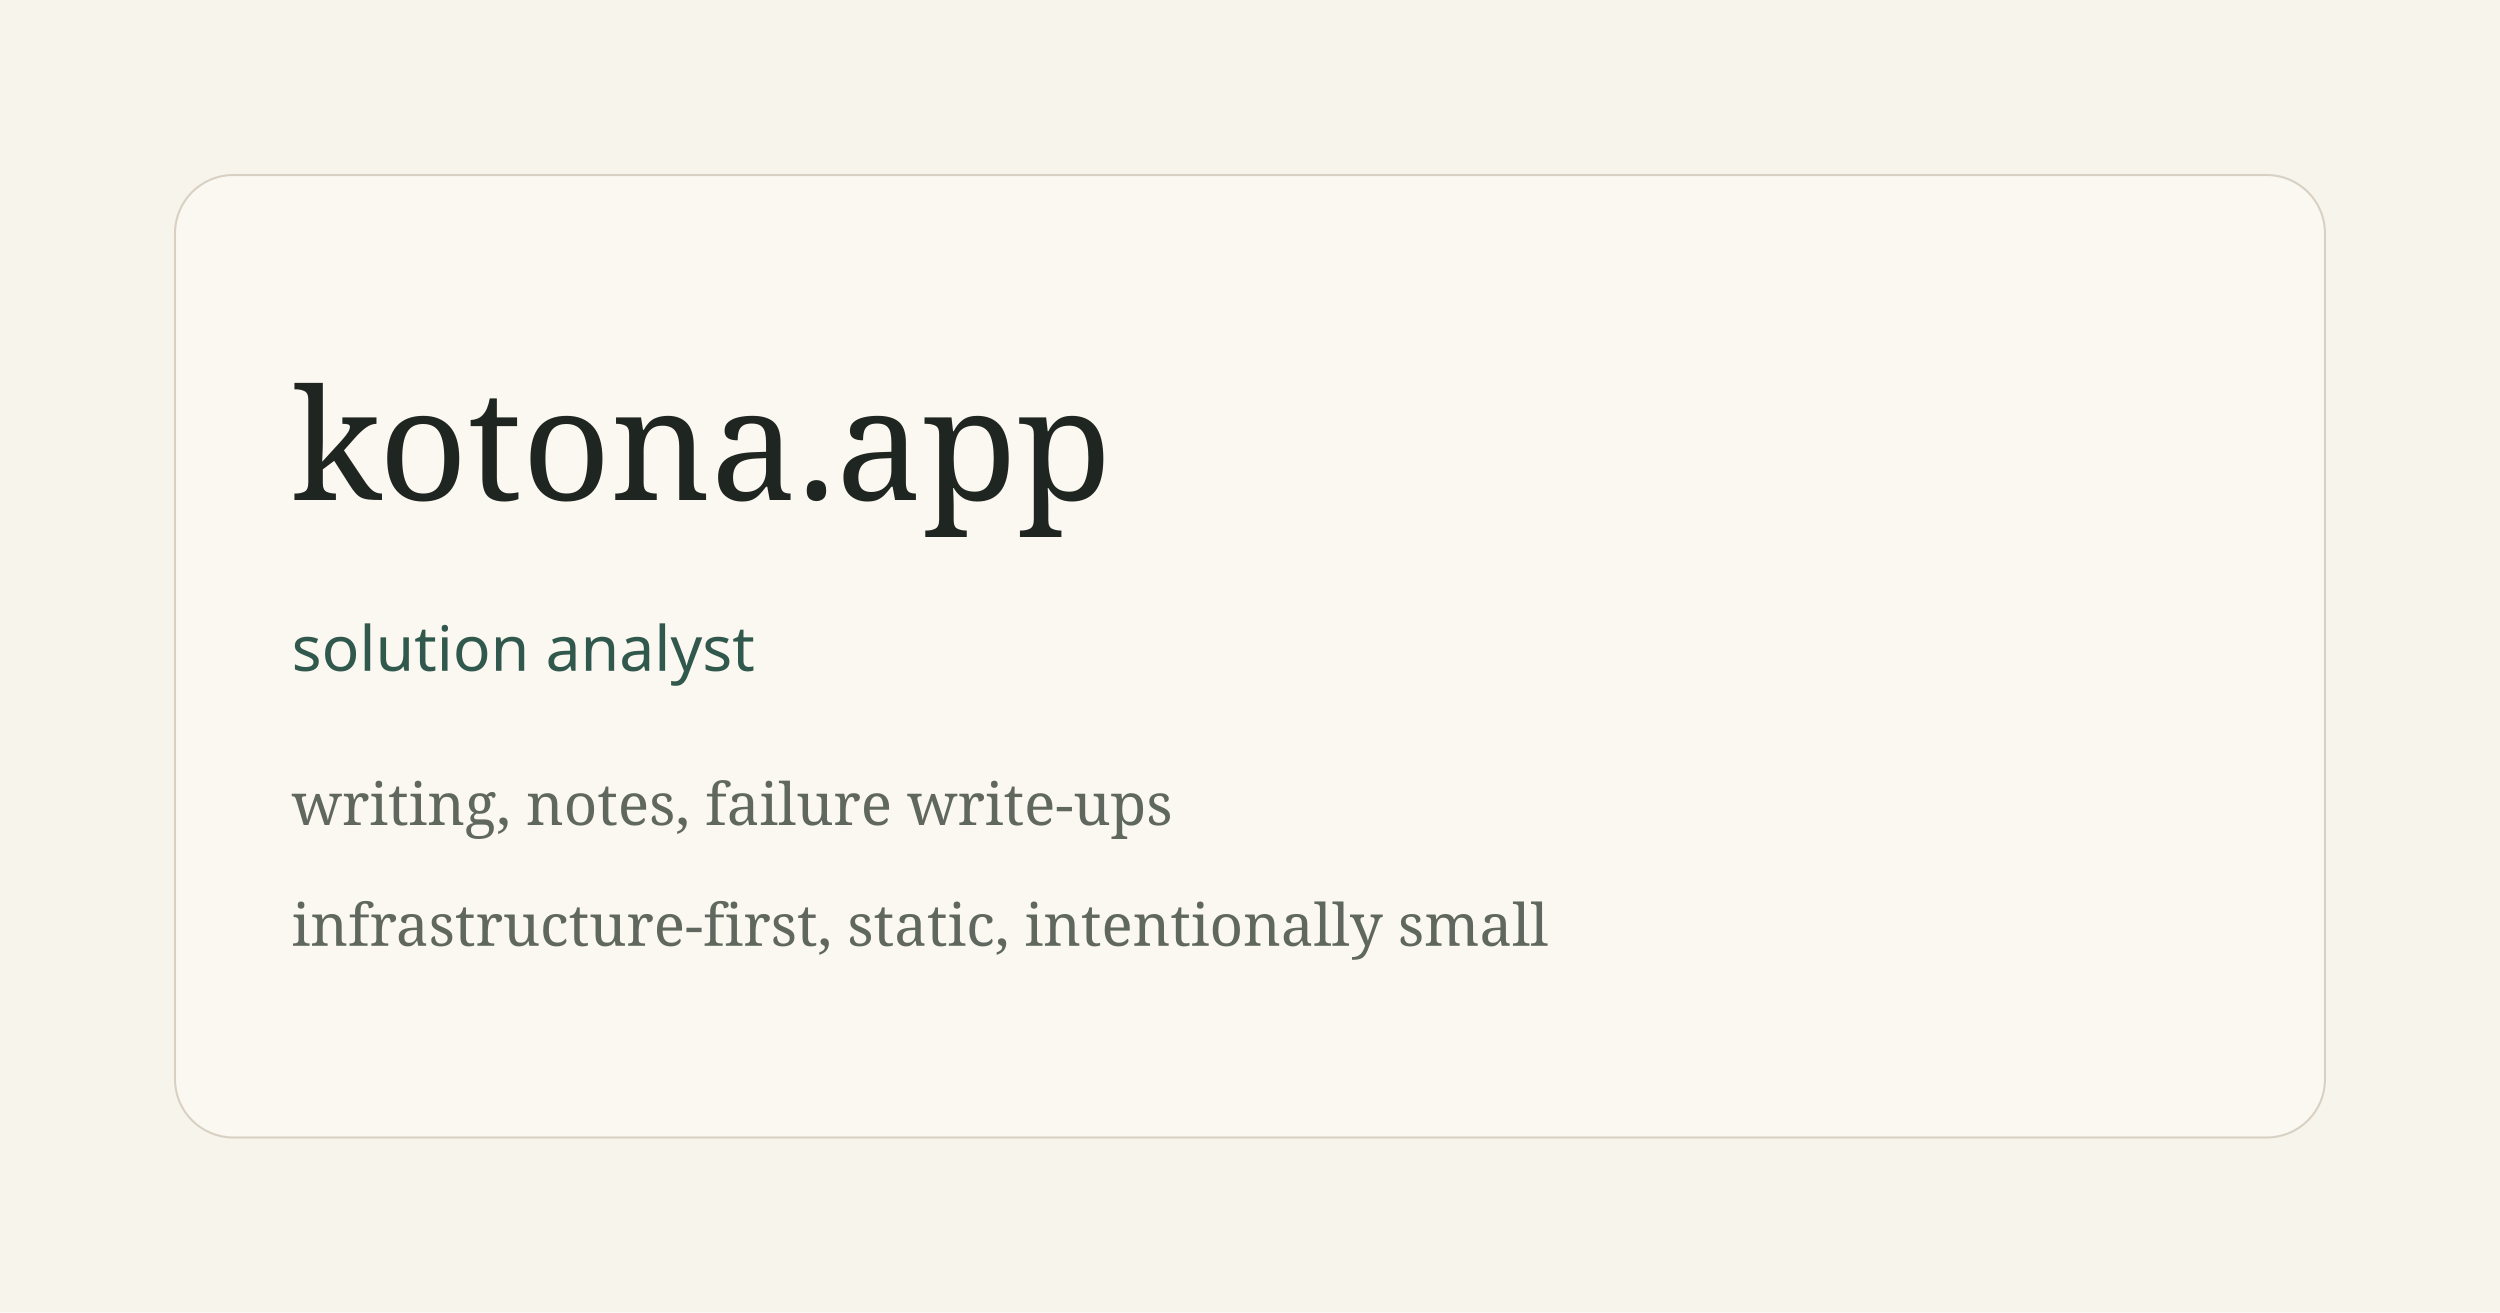
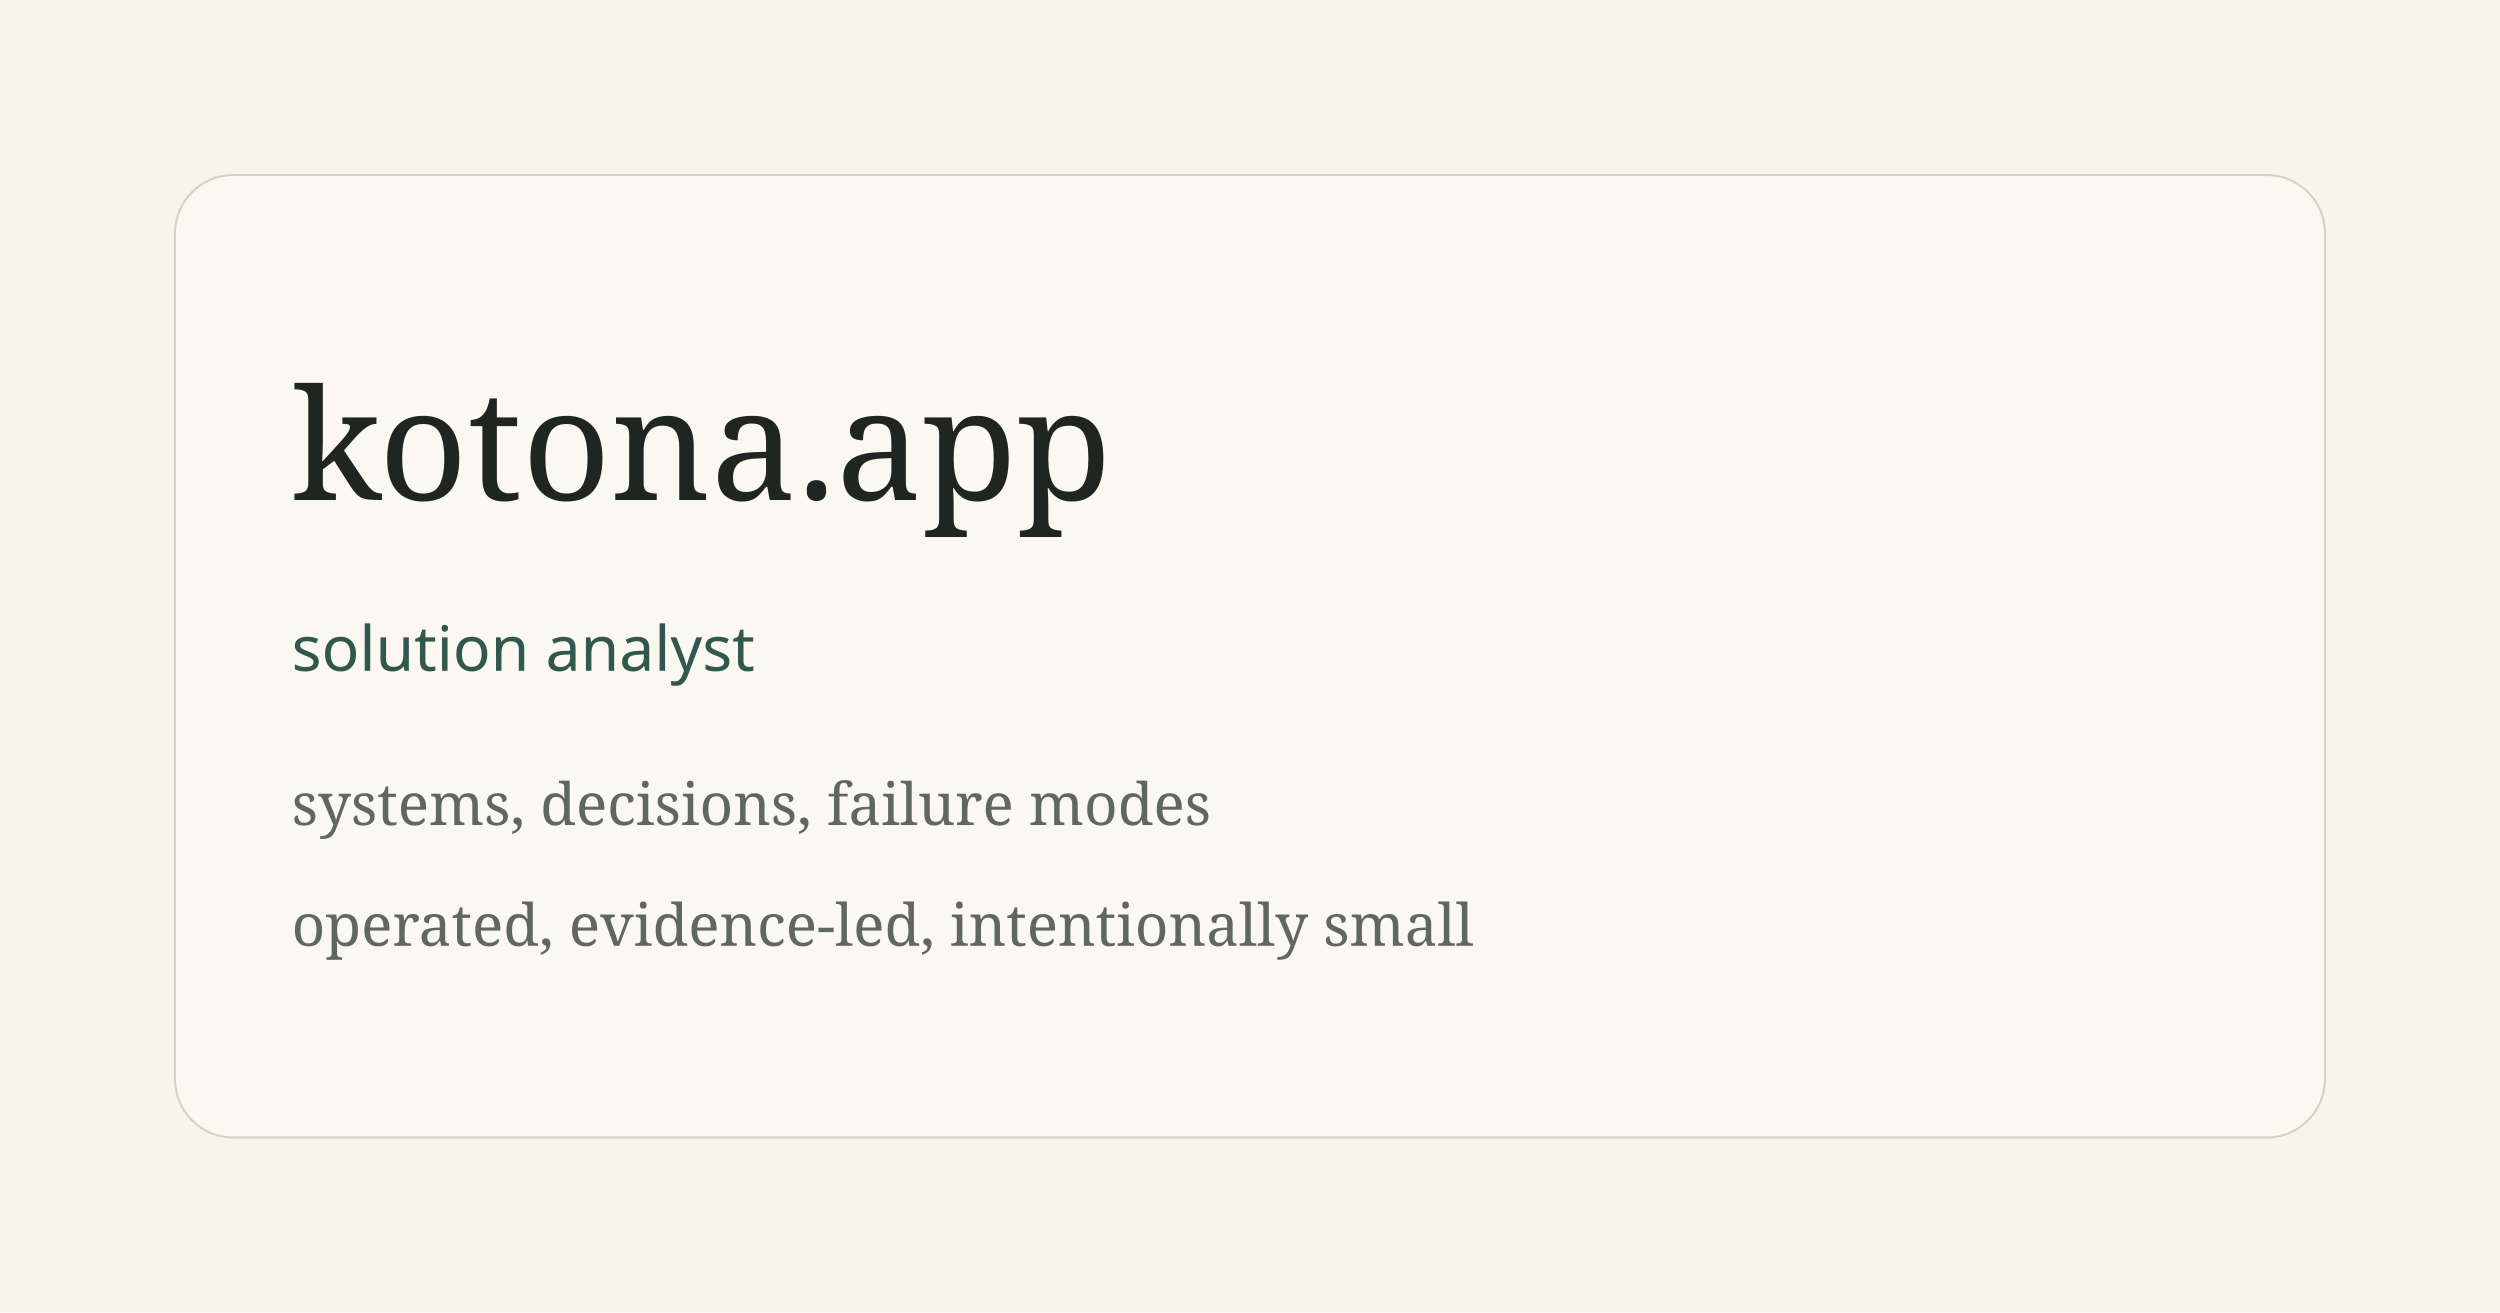
<svg xmlns="http://www.w3.org/2000/svg" viewBox="0 0 1200 630" role="img" aria-labelledby="title desc">
  <rect width="1200" height="630" fill="#f7f4ec" />
  <rect x="84" y="84" width="1032" height="462" rx="28" fill="#fbf8f1" stroke="#d8d0c2" />
  <text x="140" y="240" fill="#1f2520" font-size="74" font-family="Georgia, serif">kotona.app</text>
  <text x="140" y="322" fill="#31584c" font-size="30" font-family="'IBM Plex Sans', 'Avenir Next', sans-serif">
    solution analyst
  </text>
  <text x="140" y="396" fill="#5f675f" font-size="28" font-family="Georgia, serif">
-     writing, notes, failure write-ups
+     systems, decisions, failure modes
  </text>
  <text x="140" y="454" fill="#5f675f" font-size="28" font-family="Georgia, serif">
-     infrastructure-first, static, intentionally small
+     operated, evidence-led, intentionally small
  </text>
</svg>
